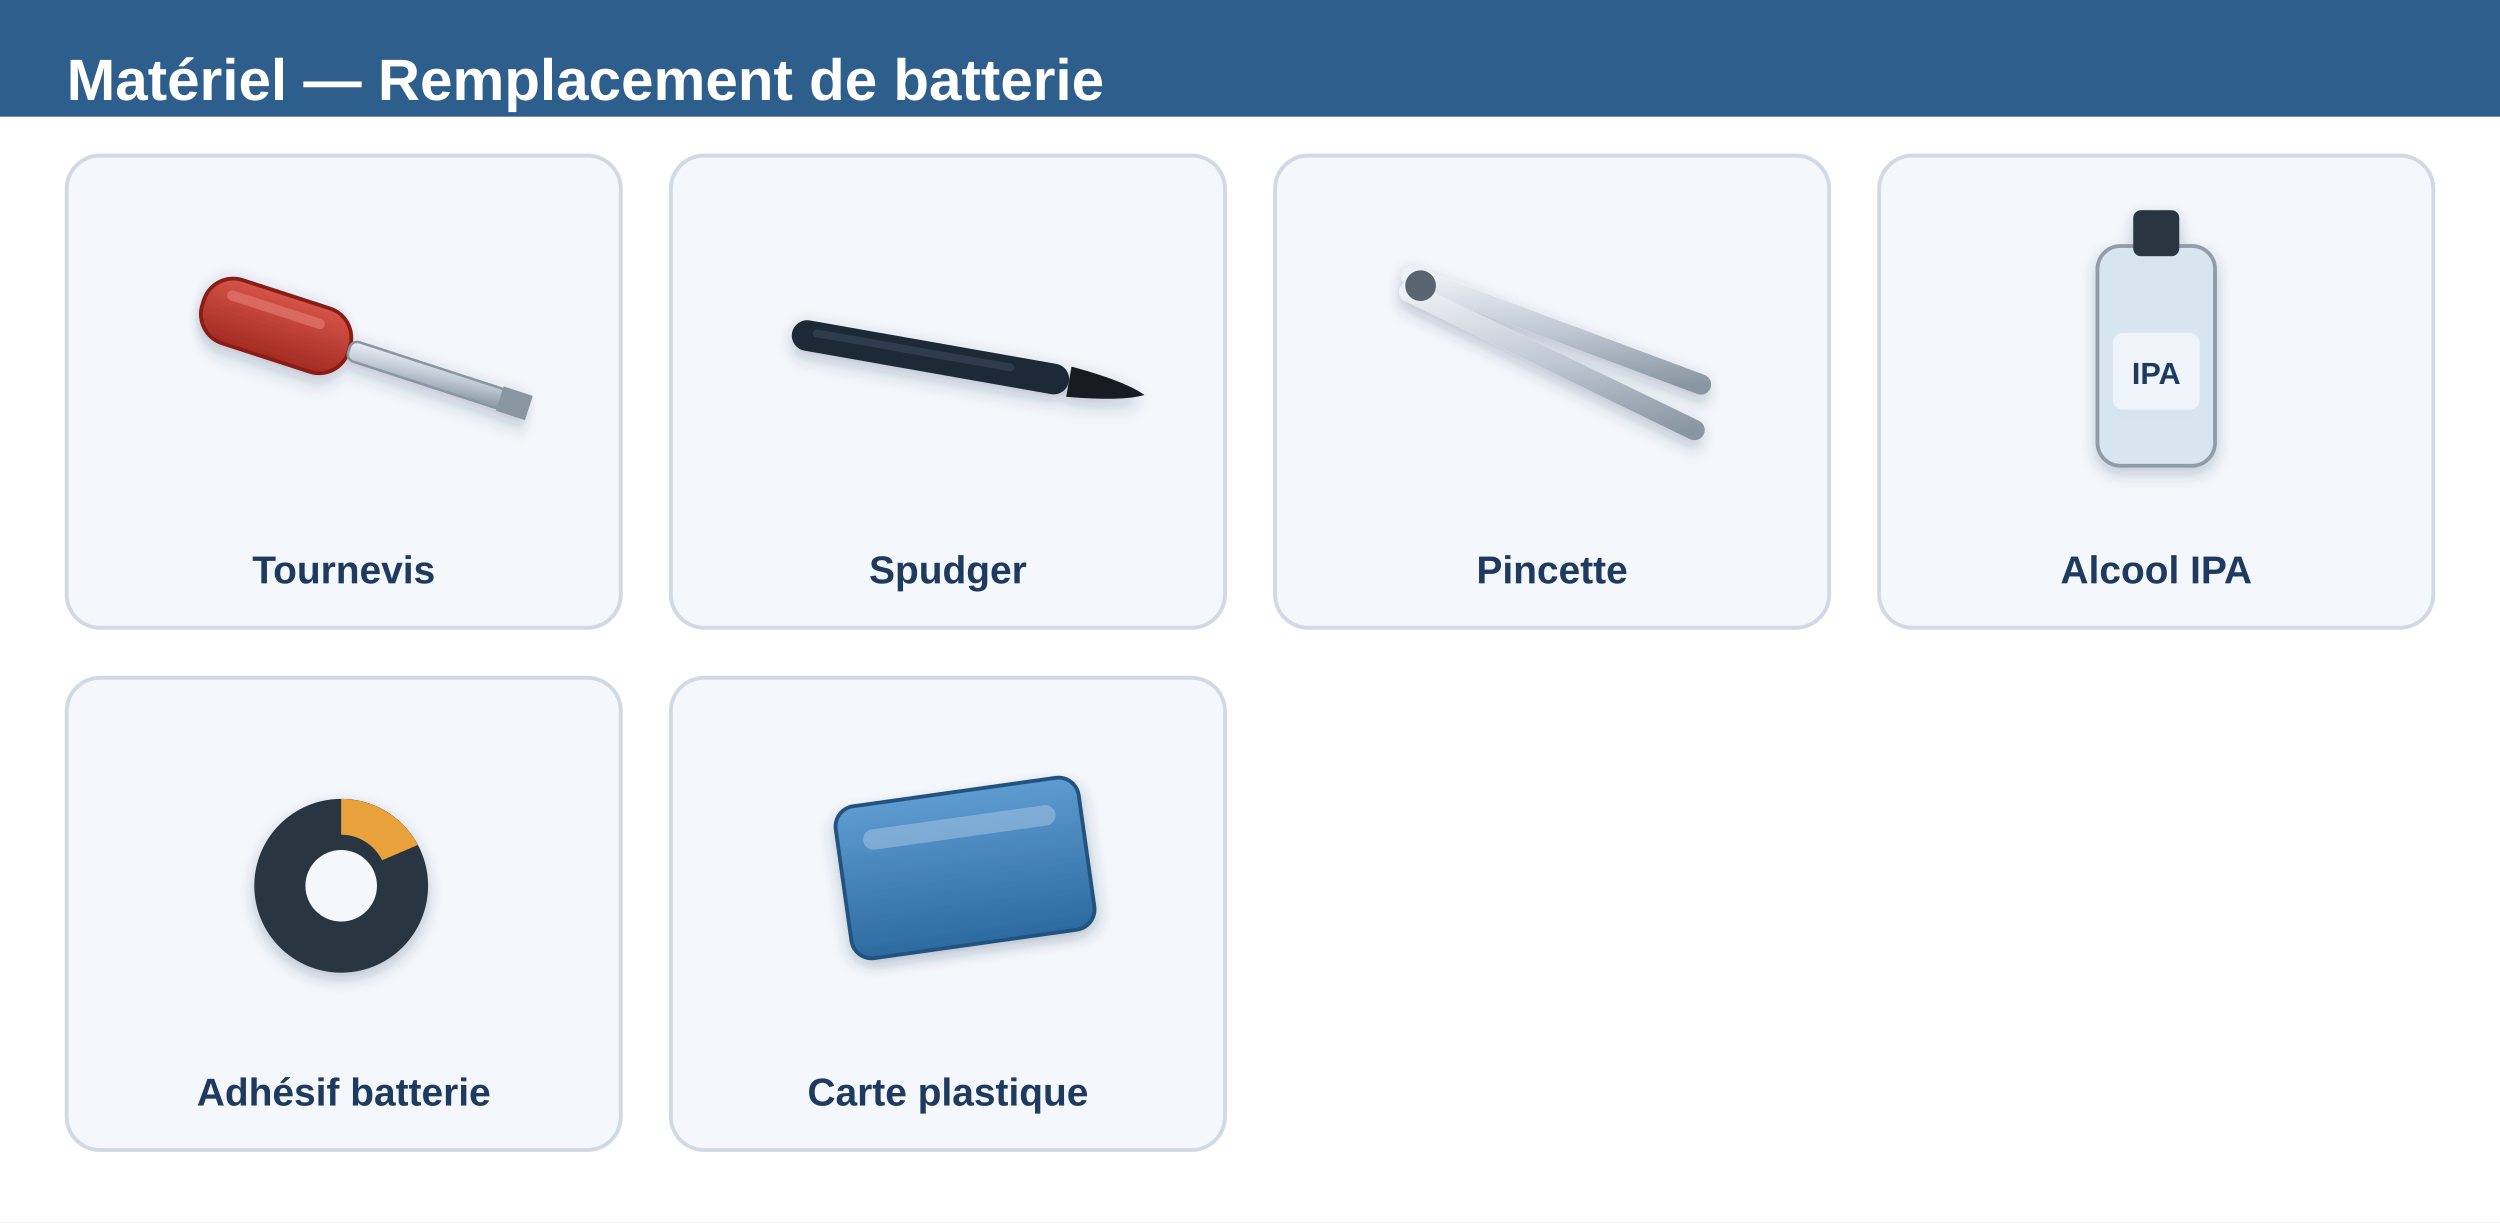
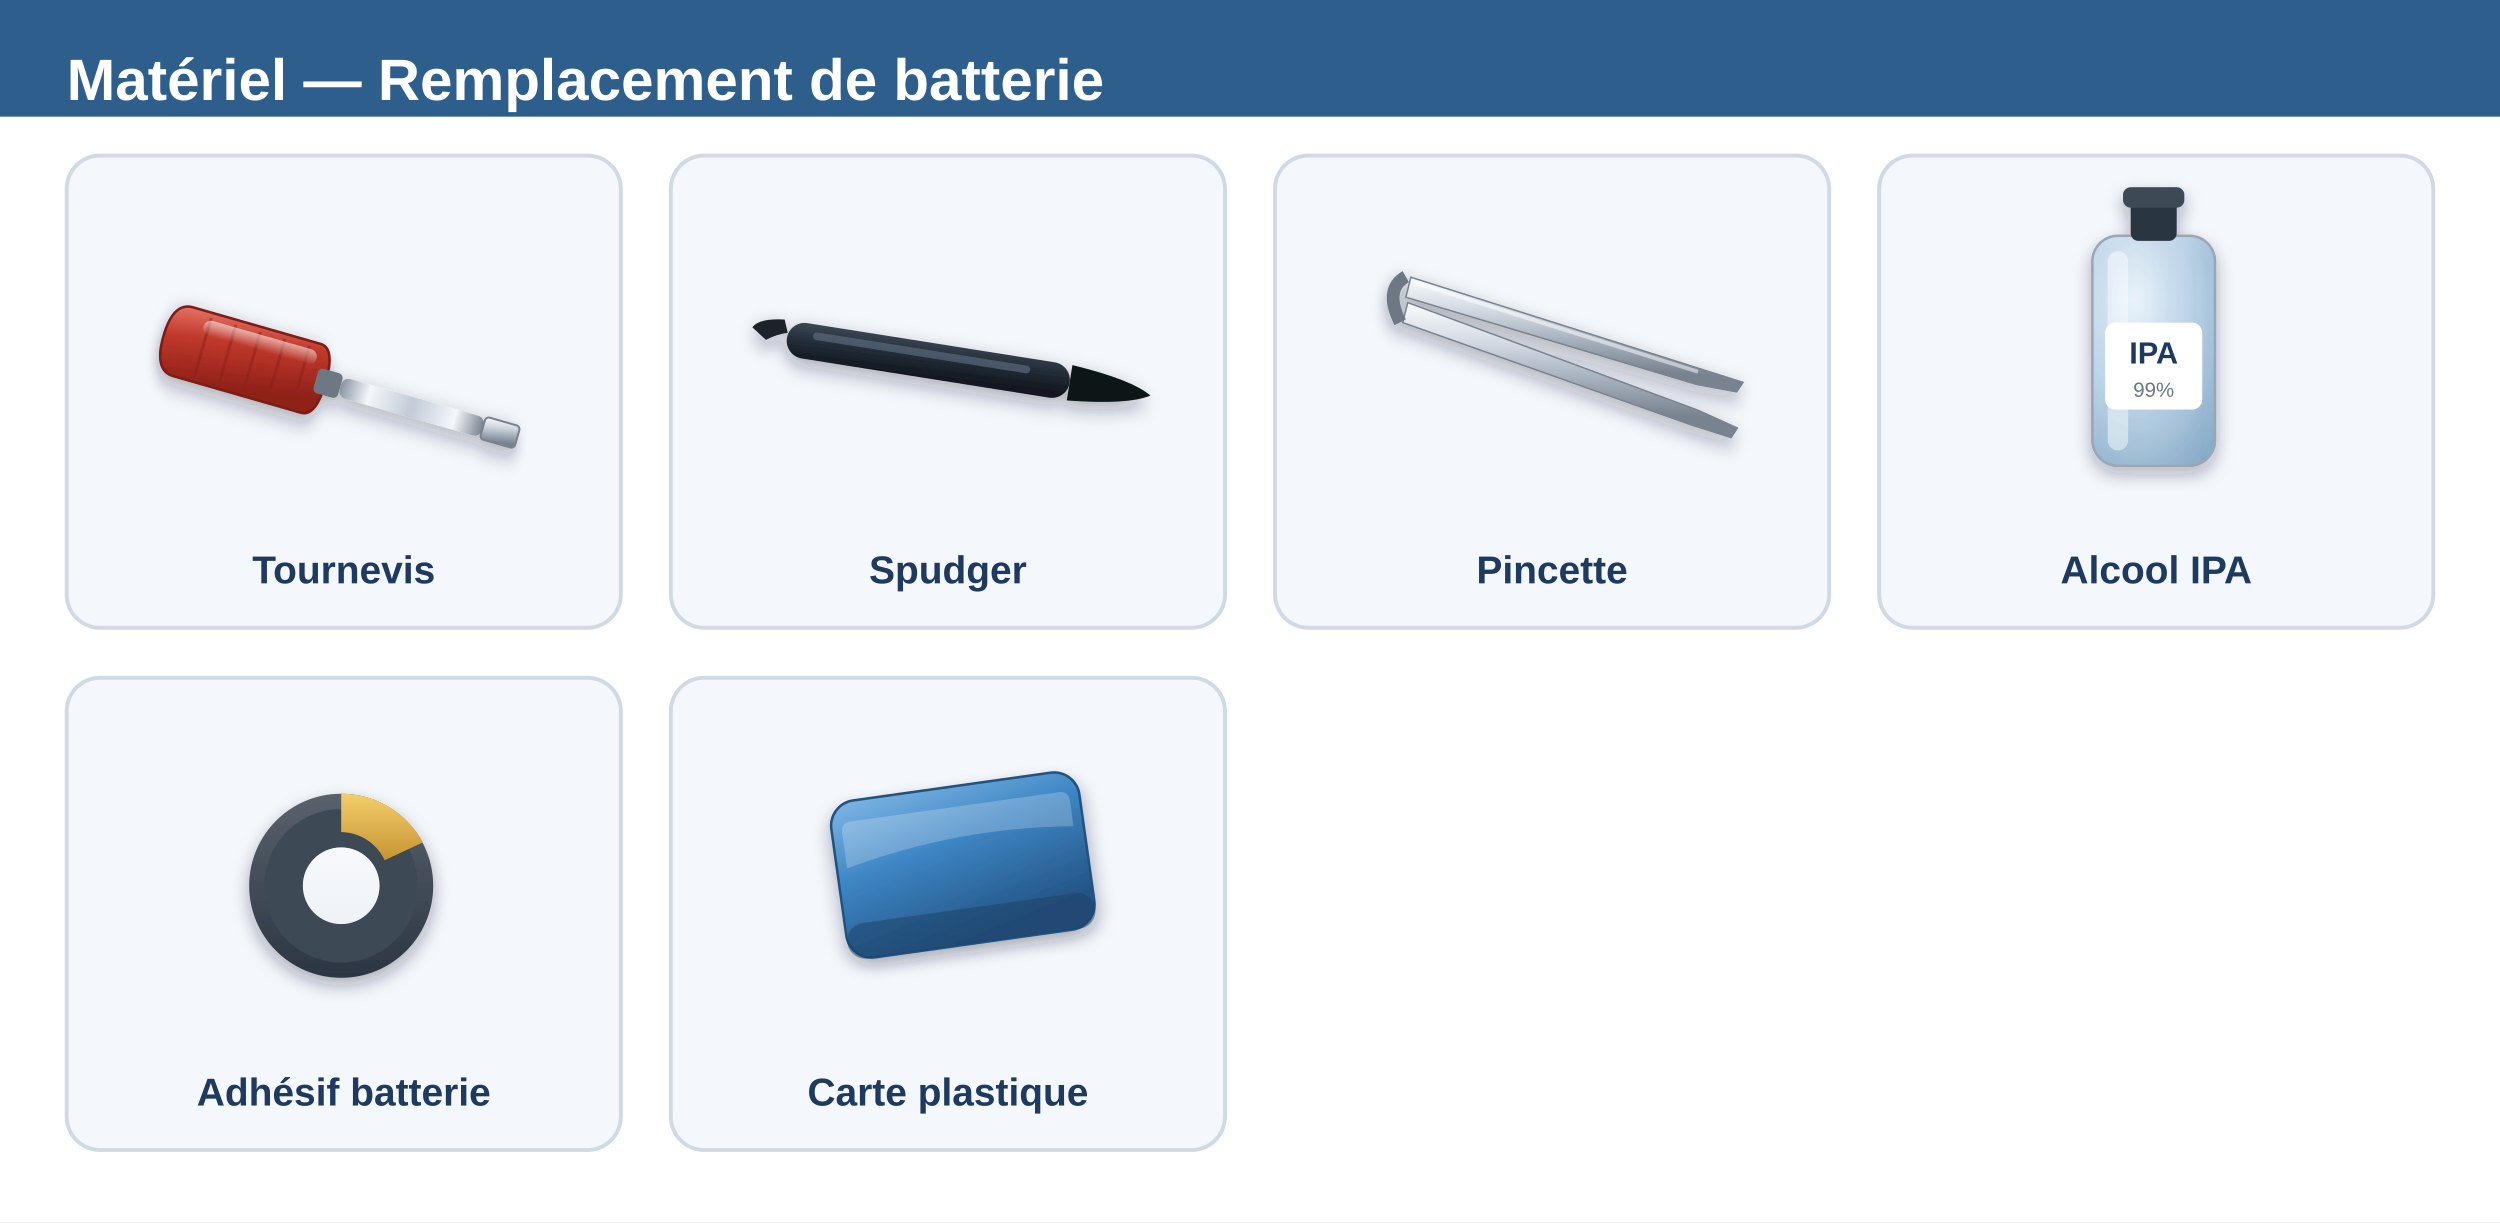
<svg xmlns="http://www.w3.org/2000/svg" viewBox="0 0 900 440" width="900" height="440" font-family="Helvetica Neue, Arial, sans-serif">
  <defs>
-     <linearGradient id="mtl" x1="0" y1="0" x2="1" y2="1">
-       <stop offset="0" stop-color="#EDF1F6" />
-       <stop offset="0.5" stop-color="#BFC8D3" />
-       <stop offset="1" stop-color="#8A95A2" />
+     <linearGradient id="mtl" x1="0" y1="0" x2="0.3" y2="1">
+       <stop offset="0" stop-color="#FBFCFE" />
+       <stop offset="0.35" stop-color="#D4DBE3" />
+       <stop offset="0.62" stop-color="#AEB8C4" />
+       <stop offset="1" stop-color="#79838F" />
    </linearGradient>
-     <linearGradient id="mtlV" x1="0" y1="0" x2="0" y2="1">
-       <stop offset="0" stop-color="#EDF1F6" />
-       <stop offset="1" stop-color="#5A6470" />
+     <linearGradient id="mtlV" x1="0" y1="0" x2="1" y2="0">
+       <stop offset="0" stop-color="#8A95A2" />
+       <stop offset="0.2" stop-color="#F4F7FB" />
+       <stop offset="0.5" stop-color="#C2CBD6" />
+       <stop offset="0.8" stop-color="#F4F7FB" />
+       <stop offset="1" stop-color="#79838F" />
    </linearGradient>
-     <linearGradient id="red" x1="0" y1="0" x2="0" y2="1">
-       <stop offset="0" stop-color="#D65449" />
-       <stop offset="1" stop-color="#A32B21" />
+     <radialGradient id="mtlR" cx="0.35" cy="0.3" r="0.8">
+       <stop offset="0" stop-color="#FBFCFE" />
+       <stop offset="0.55" stop-color="#C2CBD6" />
+       <stop offset="1" stop-color="#6E7884" />
+     </radialGradient>
+     <linearGradient id="red" x1="0" y1="0" x2="0.4" y2="1">
+       <stop offset="0" stop-color="#E8776B" />
+       <stop offset="0.4" stop-color="#C0392B" />
+       <stop offset="1" stop-color="#8E2018" />
    </linearGradient>
-     <linearGradient id="blu" x1="0" y1="0" x2="0" y2="1">
-       <stop offset="0" stop-color="#5E9BD1" />
-       <stop offset="1" stop-color="#2C6AA0" />
+     <radialGradient id="redR" cx="0.35" cy="0.3" r="0.8">
+       <stop offset="0" stop-color="#E8776B" />
+       <stop offset="0.6" stop-color="#BE3527" />
+       <stop offset="1" stop-color="#7E1c14" />
+     </radialGradient>
+     <linearGradient id="blu" x1="0" y1="0" x2="0.4" y2="1">
+       <stop offset="0" stop-color="#7FB6E4" />
+       <stop offset="0.45" stop-color="#3E86C4" />
+       <stop offset="1" stop-color="#245586" />
    </linearGradient>
-     <filter id="ds" x="-30%" y="-30%" width="160%" height="160%">
-       <feDropShadow dx="0" dy="2.5" stdDeviation="3" flood-color="#1F3A5F" flood-opacity="0.28" />
+     <linearGradient id="blk" x1="0" y1="0" x2="0.3" y2="1">
+       <stop offset="0" stop-color="#3c4855" />
+       <stop offset="0.5" stop-color="#232d38" />
+       <stop offset="1" stop-color="#121820" />
+     </linearGradient>
+     <linearGradient id="gold" x1="0" y1="0" x2="0" y2="1">
+       <stop offset="0" stop-color="#F4CE6A" />
+       <stop offset="1" stop-color="#C79433" />
+     </linearGradient>
+     <radialGradient id="glass" cx="0.35" cy="0.28" r="0.9">
+       <stop offset="0" stop-color="#EAF3FB" />
+       <stop offset="0.5" stop-color="#B9D3E8" stop-opacity="0.85" />
+       <stop offset="1" stop-color="#7FA6C4" stop-opacity="0.9" />
+     </radialGradient>
+     <linearGradient id="hl" x1="0" y1="0" x2="0" y2="1">
+       <stop offset="0" stop-color="#ffffff" stop-opacity="0.55" />
+       <stop offset="1" stop-color="#ffffff" stop-opacity="0" />
+     </linearGradient>
+     <filter id="ds" x="-40%" y="-40%" width="180%" height="180%">
+       <feDropShadow dx="0" dy="3" stdDeviation="3.4" flood-color="#16233a" flood-opacity="0.34" />
    </filter>
  </defs>
  <rect x="0" y="0" width="900" height="440" fill="#FFFFFF" />
  <rect x="0" y="0" width="900" height="42" fill="#2E5E8C" />
  <text x="24" y="36" font-size="21" font-weight="800" fill="#fff">Matériel — Remplacement de batterie</text>
  <rect x="24" y="56" width="199.5" height="170" rx="12" fill="#F4F7FB" stroke="#D0D9E4" stroke-width="1.4" />
  <g transform="translate(54.75 72) scale(0.92)">
-     <g filter="url(#ds)" transform="translate(20 40) rotate(18)">
-       <rect x="0" y="-13" width="60" height="26" rx="12" fill="url(#red)" stroke="#8a1f18" stroke-width="1.5" />
-       <rect x="8" y="-8" width="40" height="4" rx="2" fill="#e58174" opacity="0.6" />
-       <rect x="60" y="-4" width="64" height="8" rx="3" fill="url(#mtl)" stroke="#8A95A2" />
-       <rect x="122" y="-5" width="12" height="10" fill="#8A95A2" />
+     <g filter="url(#ds)" transform="translate(16 42) rotate(16)">
+       <path d="M0 0 q-8 0 -8 14 q0 14 8 14 l52 0 q6 0 6 -14 q0 -14 -6 -14 z" fill="url(#red)" stroke="#7e1c14" stroke-width="1" />
+       <g stroke="#8E2018" stroke-width="1.2" opacity="0.5">
+         <line x1="8" y1="2" x2="8" y2="26" />
+         <line x1="18" y1="2" x2="18" y2="26" />
+         <line x1="28" y1="2" x2="28" y2="26" />
+         <line x1="38" y1="2" x2="38" y2="26" />
+         <line x1="48" y1="2" x2="48" y2="26" />
+       </g>
+       <rect x="6" y="3" width="46" height="6" rx="3" fill="url(#hl)" />
+       <rect x="54" y="9" width="10" height="10" rx="2" fill="#6E7884" />
+       <rect x="64" y="10" width="58" height="8" rx="3" fill="url(#mtlV)" />
+       <rect x="122" y="9.5" width="14" height="9" rx="1.5" fill="url(#mtl)" stroke="#79838F" stroke-width="0.8" />
    </g>
  </g>
  <text x="123.75" y="210" font-size="14" font-weight="700" fill="#1F3A5F" text-anchor="middle">Tournevis</text>
  <rect x="241.5" y="56" width="199.5" height="170" rx="12" fill="#F4F7FB" stroke="#D0D9E4" stroke-width="1.4" />
  <g transform="translate(272.25 72) scale(0.92)">
-     <g filter="url(#ds)" transform="translate(14 52) rotate(10)">
-       <rect x="0" y="-6" width="110" height="12" rx="6" fill="#1e2a38" />
-       <path d="M110 -6 q22 2 30 6 q-8 4 -30 6 Z" fill="#141b24" />
-       <rect x="8" y="-3" width="80" height="3" rx="1.5" fill="#3a4a5c" opacity="0.6" />
+     <g filter="url(#ds)" transform="translate(12 54) rotate(9)">
+       <rect x="0" y="-7" width="112" height="14" rx="7" fill="url(#blk)" />
+       <path d="M112 -7 q24 2 32 7 q-8 5 -32 7 z" fill="#0d1219" />
+       <path d="M-2 -7 q-10 1 -12 5 l6 4 q4 -3 8 -4 z" fill="#1a222c" />
+       <rect x="10" y="-4" width="86" height="3" rx="1.5" fill="#5a6a7c" opacity="0.7" />
    </g>
  </g>
  <text x="341.25" y="210" font-size="14" font-weight="700" fill="#1F3A5F" text-anchor="middle">Spudger</text>
  <rect x="459" y="56" width="199.5" height="170" rx="12" fill="#F4F7FB" stroke="#D0D9E4" stroke-width="1.4" />
  <g transform="translate(489.75 72) scale(0.92)">
-     <g filter="url(#ds)" transform="translate(20 30) rotate(8)">
-       <path d="M0 0 L118 26" stroke="url(#mtl)" stroke-width="8" stroke-linecap="round" />
-       <path d="M0 6 L118 44" stroke="url(#mtl)" stroke-width="8" stroke-linecap="round" />
-       <circle cx="4" cy="3" r="6" fill="#5A6470" />
+     <g filter="url(#ds)" transform="translate(18 28) rotate(7)">
+       <path d="M2 2 L120 24 l16 3 l-2 4 l-16 -1 L1 10 z" fill="url(#mtl)" stroke="#79838F" stroke-width="0.6" />
+       <path d="M2 12 L120 40 l16 5 l-2 4 l-16 -3 L1 20 z" fill="url(#mtl)" stroke="#79838F" stroke-width="0.6" />
+       <path d="M4 4 L118 25" stroke="#ffffff" stroke-width="1.5" opacity="0.5" />
+       <path d="M0 2 q-8 6 0 18" fill="none" stroke="#6E7884" stroke-width="5" />
    </g>
  </g>
  <text x="558.75" y="210" font-size="14" font-weight="700" fill="#1F3A5F" text-anchor="middle">Pincette</text>
  <rect x="676.5" y="56" width="199.5" height="170" rx="12" fill="#F4F7FB" stroke="#D0D9E4" stroke-width="1.4" />
  <g transform="translate(707.25 72) scale(0.92)">
-     <g filter="url(#ds)" transform="translate(52 18)">
-       <rect x="0" y="0" width="46" height="86" rx="9" fill="#d7e6f2" opacity="0.9" stroke="#8A95A2" stroke-width="1.5" />
-       <rect x="14" y="-14" width="18" height="18" rx="3" fill="#2b3542" />
-       <rect x="6" y="34" width="34" height="30" rx="4" fill="#eef4fa" />
-       <text x="23" y="54" font-size="12" fill="#1F3A5F" text-anchor="middle" font-weight="800">IPA</text>
+     <g filter="url(#ds)" transform="translate(50 14)">
+       <rect x="0" y="0" width="48" height="90" rx="10" fill="url(#glass)" stroke="#9aa6b3" stroke-width="1" />
+       <rect x="6" y="6" width="8" height="78" rx="4" fill="#ffffff" opacity="0.45" />
+       <rect x="15" y="-14" width="18" height="16" rx="3" fill="#2b3542" />
+       <rect x="12" y="-19" width="24" height="8" rx="3" fill="#3c4855" />
+       <rect x="5" y="34" width="38" height="34" rx="4" fill="#ffffff" />
+       <text x="24" y="50" font-size="12" fill="#1F3A5F" text-anchor="middle" font-weight="800">IPA</text>
+       <text x="24" y="63" font-size="8" fill="#6B7684" text-anchor="middle">99%</text>
    </g>
  </g>
  <text x="776.25" y="210" font-size="14" font-weight="700" fill="#1F3A5F" text-anchor="middle">Alcool IPA</text>
  <rect x="24" y="244" width="199.5" height="170" rx="12" fill="#F4F7FB" stroke="#D0D9E4" stroke-width="1.4" />
  <g transform="translate(54.75 260) scale(0.92)">
-     <g filter="url(#ds)" transform="translate(34 24)">
-       <circle cx="40" cy="40" r="34" fill="#2b3542" />
-       <circle cx="40" cy="40" r="14" fill="#f4f7fb" />
-       <path d="M40 6 a34 34 0 0 1 30 18 l-14 6 a18 18 0 0 0 -16 -10 z" fill="#E8A13A" />
+     <g filter="url(#ds)" transform="translate(32 22)">
+       <circle cx="42" cy="42" r="36" fill="#2b3542" />
+       <circle cx="42" cy="42" r="36" fill="url(#hl)" opacity="0.4" />
+       <circle cx="42" cy="42" r="30" fill="#3c4855" />
+       <circle cx="42" cy="42" r="15" fill="#eef2f7" />
+       <circle cx="42" cy="42" r="15" fill="url(#hl)" />
+       <path d="M42 6 a36 36 0 0 1 32 19 l-15 7 a19 19 0 0 0 -17 -11 z" fill="url(#gold)" />
    </g>
  </g>
  <text x="123.75" y="398" font-size="14" font-weight="700" fill="#1F3A5F" text-anchor="middle">Adhésif batterie</text>
  <rect x="241.5" y="244" width="199.5" height="170" rx="12" fill="#F4F7FB" stroke="#D0D9E4" stroke-width="1.4" />
  <g transform="translate(272.25 260) scale(0.92)">
-     <g filter="url(#ds)" transform="translate(30 34) rotate(-8)">
-       <rect x="0" y="0" width="96" height="60" rx="8" fill="url(#blu)" stroke="#22537f" stroke-width="1.5" />
-       <rect x="10" y="10" width="76" height="8" rx="4" fill="#ffffff" opacity="0.25" />
+     <g filter="url(#ds)" transform="translate(28 32) rotate(-8)">
+       <rect x="0" y="0" width="98" height="62" rx="10" fill="url(#blu)" stroke="#22537f" stroke-width="1" />
+       <path d="M8 8 h82 q4 0 4 4 v10 q-45 -6 -90 4 v-14 q0 -4 4 -4 z" fill="#ffffff" opacity="0.22" />
+       <rect x="0" y="48" width="98" height="14" rx="7" fill="#1b3f63" opacity="0.5" />
    </g>
  </g>
  <text x="341.25" y="398" font-size="14" font-weight="700" fill="#1F3A5F" text-anchor="middle">Carte plastique</text>
</svg>
